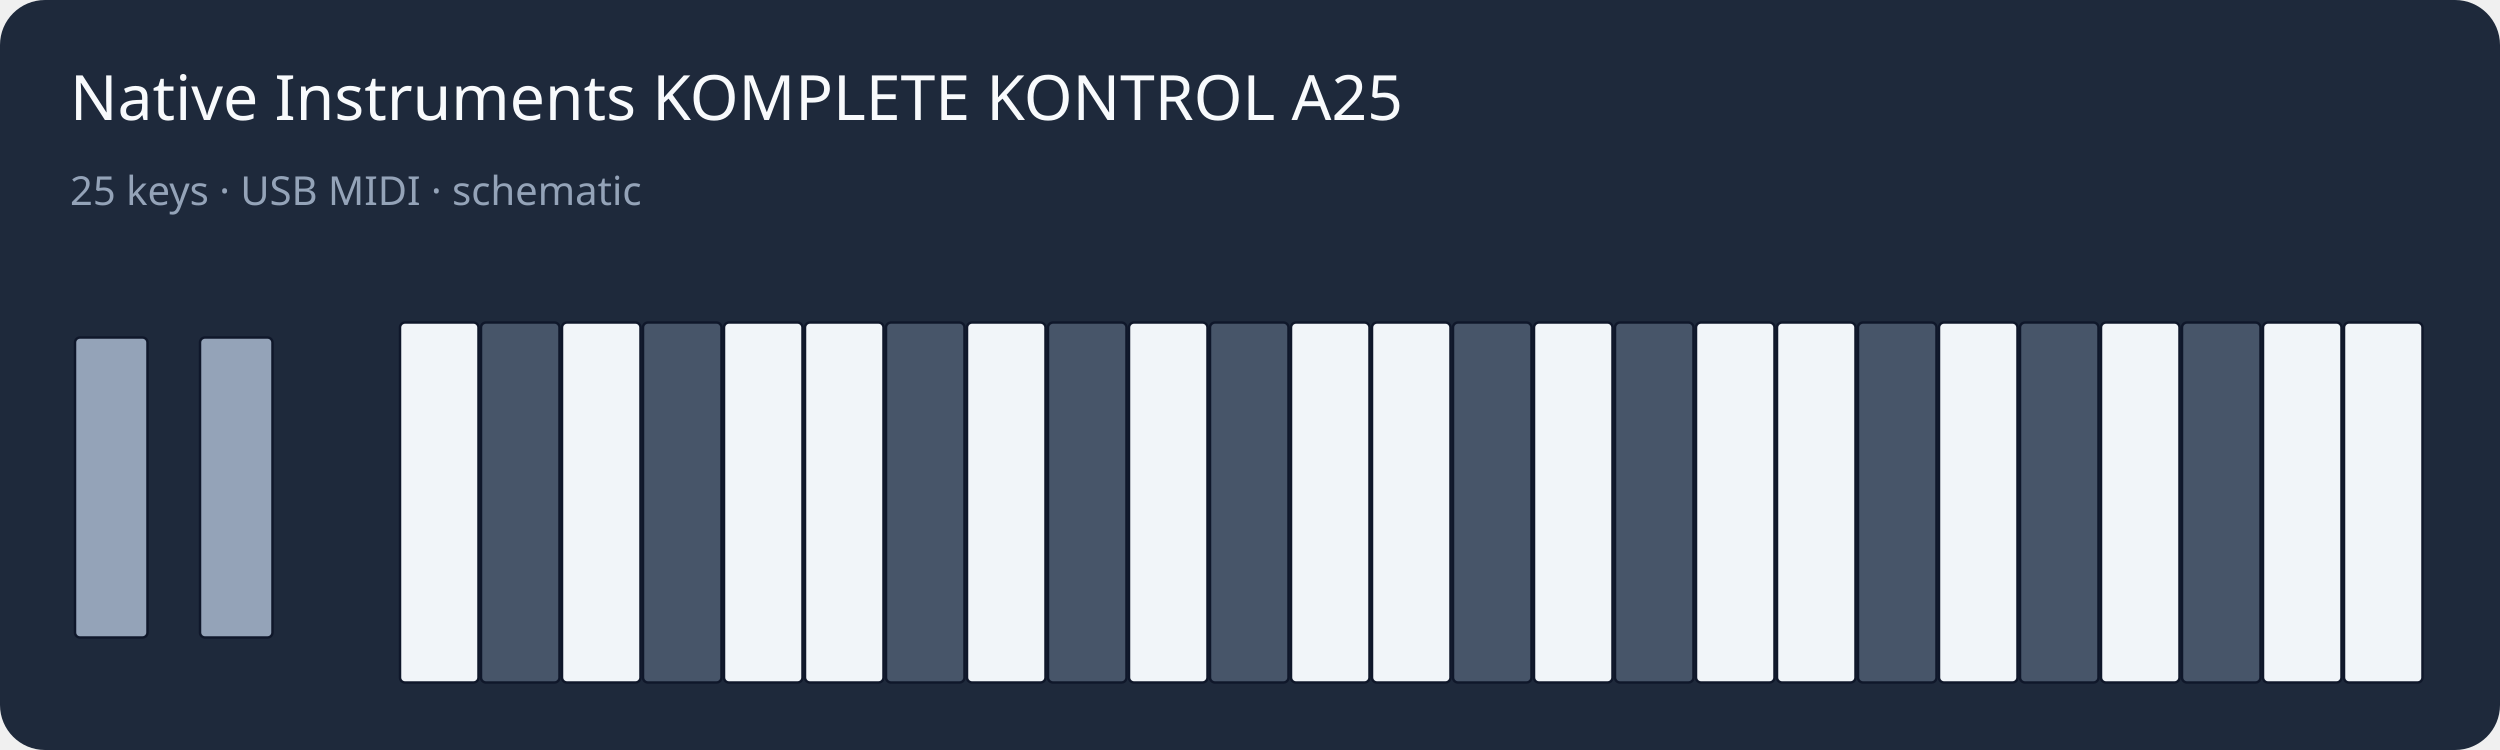
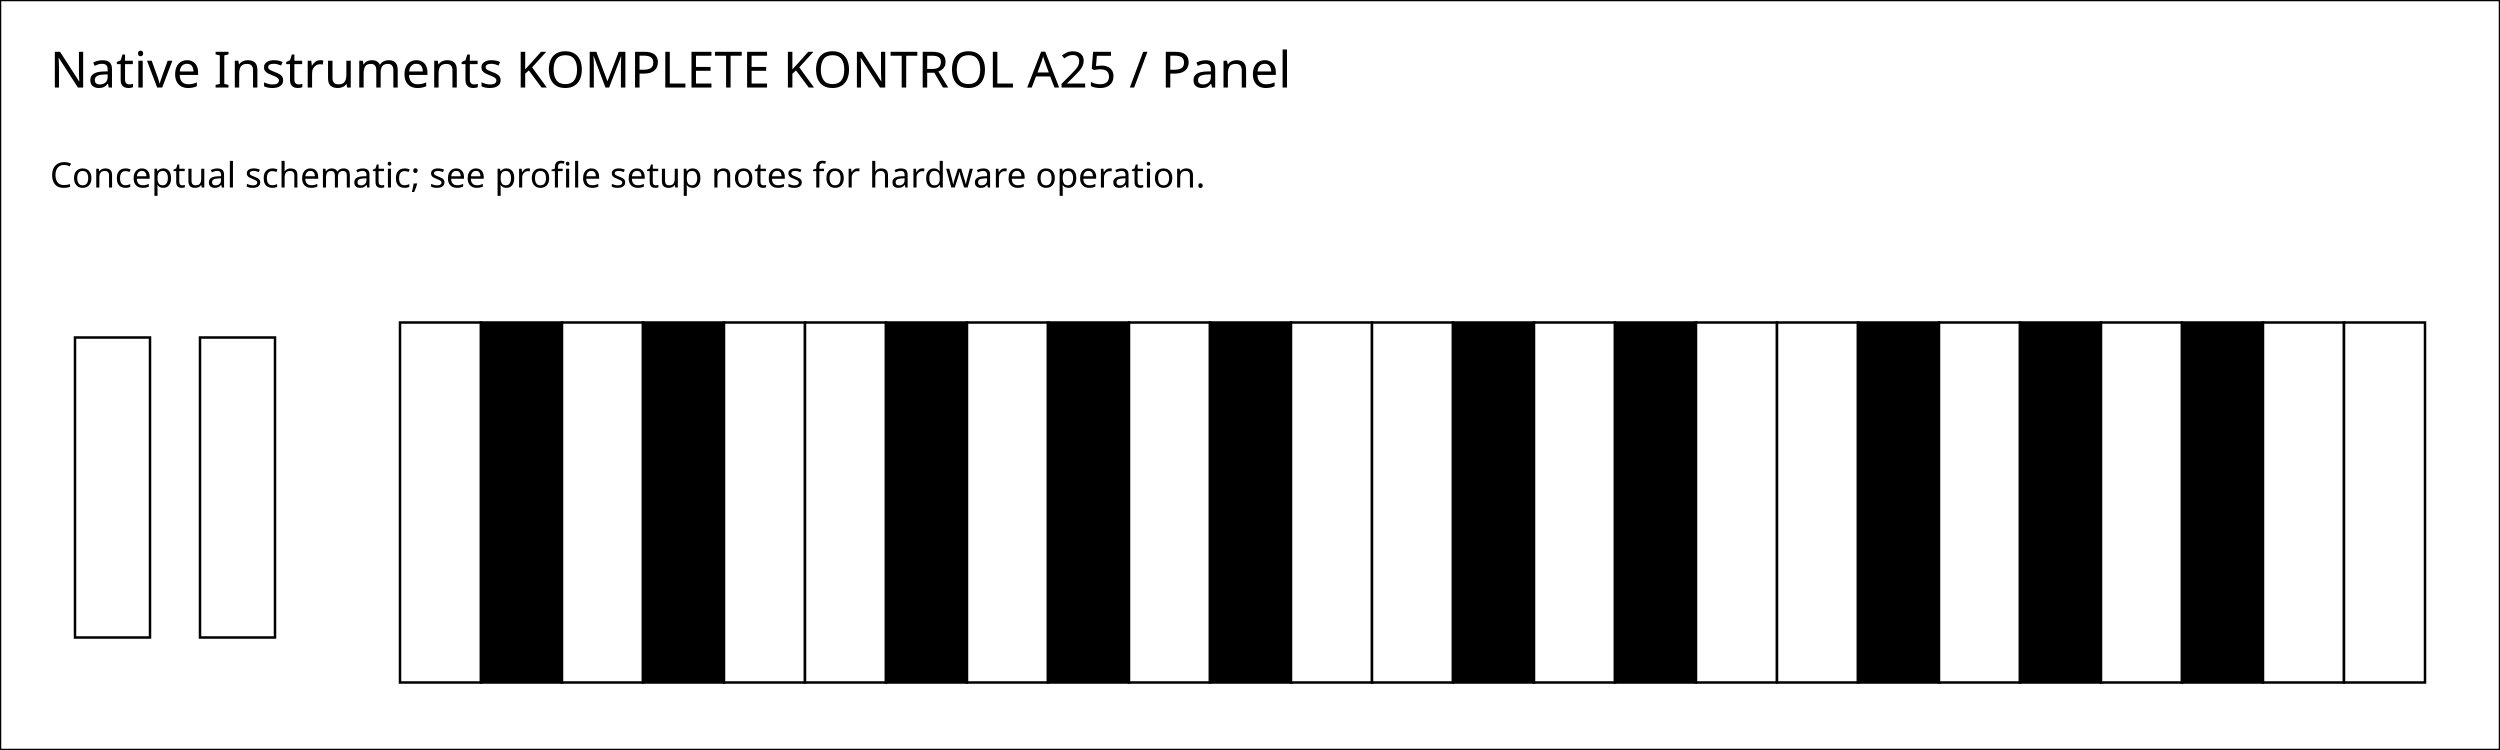
- <svg xmlns="http://www.w3.org/2000/svg" viewBox="0 0 1000 300" role="img" aria-labelledby="title">
-   <rect width="1000" height="300" rx="18" fill="#1e293b" />
-   <text x="28" y="48" fill="#f8fafc" font-family="sans-serif" font-size="25">Native Instruments KOMPLETE KONTROL A25</text>
-   <text x="28" y="82" fill="#94a3b8" font-family="sans-serif" font-size="16">25 keys · USB MIDI · schematic</text>
-   <rect x="30" y="135" width="29" height="120" rx="2" fill="#94a3b8" stroke="#0f172a" />
-   <rect x="80" y="135" width="29" height="120" rx="2" fill="#94a3b8" stroke="#0f172a" />
-   <rect x="160" y="129" width="31.4" height="144" rx="2" fill="#f1f5f9" stroke="#0f172a" />
-   <rect x="192.4" y="129" width="31.4" height="144" rx="2" fill="#475569" stroke="#0f172a" />
-   <rect x="224.8" y="129" width="31.4" height="144" rx="2" fill="#f1f5f9" stroke="#0f172a" />
-   <rect x="257.2" y="129" width="31.4" height="144" rx="2" fill="#475569" stroke="#0f172a" />
-   <rect x="289.6" y="129" width="31.4" height="144" rx="2" fill="#f1f5f9" stroke="#0f172a" />
-   <rect x="322" y="129" width="31.4" height="144" rx="2" fill="#f1f5f9" stroke="#0f172a" />
-   <rect x="354.4" y="129" width="31.4" height="144" rx="2" fill="#475569" stroke="#0f172a" />
-   <rect x="386.8" y="129" width="31.4" height="144" rx="2" fill="#f1f5f9" stroke="#0f172a" />
-   <rect x="419.2" y="129" width="31.4" height="144" rx="2" fill="#475569" stroke="#0f172a" />
-   <rect x="451.6" y="129" width="31.4" height="144" rx="2" fill="#f1f5f9" stroke="#0f172a" />
-   <rect x="484" y="129" width="31.4" height="144" rx="2" fill="#475569" stroke="#0f172a" />
-   <rect x="516.4" y="129" width="31.4" height="144" rx="2" fill="#f1f5f9" stroke="#0f172a" />
-   <rect x="548.8" y="129" width="31.4" height="144" rx="2" fill="#f1f5f9" stroke="#0f172a" />
-   <rect x="581.2" y="129" width="31.4" height="144" rx="2" fill="#475569" stroke="#0f172a" />
-   <rect x="613.6" y="129" width="31.4" height="144" rx="2" fill="#f1f5f9" stroke="#0f172a" />
-   <rect x="646" y="129" width="31.4" height="144" rx="2" fill="#475569" stroke="#0f172a" />
-   <rect x="678.4" y="129" width="31.4" height="144" rx="2" fill="#f1f5f9" stroke="#0f172a" />
-   <rect x="710.8" y="129" width="31.4" height="144" rx="2" fill="#f1f5f9" stroke="#0f172a" />
-   <rect x="743.2" y="129" width="31.4" height="144" rx="2" fill="#475569" stroke="#0f172a" />
-   <rect x="775.6" y="129" width="31.4" height="144" rx="2" fill="#f1f5f9" stroke="#0f172a" />
-   <rect x="808" y="129" width="31.4" height="144" rx="2" fill="#475569" stroke="#0f172a" />
-   <rect x="840.4" y="129" width="31.4" height="144" rx="2" fill="#f1f5f9" stroke="#0f172a" />
-   <rect x="872.8" y="129" width="31.4" height="144" rx="2" fill="#475569" stroke="#0f172a" />
-   <rect x="905.2" y="129" width="31.4" height="144" rx="2" fill="#f1f5f9" stroke="#0f172a" />
-   <rect x="937.6" y="129" width="31.4" height="144" rx="2" fill="#f1f5f9" stroke="#0f172a" />
+ <svg xmlns="http://www.w3.org/2000/svg" viewBox="0 0 1000 300" role="img" aria-labelledby="title description">
+   <rect width="1000" height="300" fill="#fff" stroke="#000" />
+   <text x="20" y="35" font-family="sans-serif" font-size="20" fill="#000">Native Instruments KOMPLETE KONTROL A25 / Panel</text>
+   <text x="20" y="75" font-family="sans-serif" font-size="14" fill="#000">Conceptual schematic; see profile setup notes for hardware operation.</text>
+   <rect id="pitch-bend" x="30" y="135" width="30" height="120" fill="#fff" stroke="#000" />
+   <rect id="modulation" x="80" y="135" width="30" height="120" fill="#fff" stroke="#000" />
+   <rect id="key-0" x="160" y="129" width="32.4" height="144" fill="#fff" stroke="#000" />
+   <rect id="key-1" x="192.4" y="129" width="32.4" height="144" fill="#000" stroke="#000" />
+   <rect id="key-2" x="224.8" y="129" width="32.4" height="144" fill="#fff" stroke="#000" />
+   <rect id="key-3" x="257.2" y="129" width="32.4" height="144" fill="#000" stroke="#000" />
+   <rect id="key-4" x="289.6" y="129" width="32.4" height="144" fill="#fff" stroke="#000" />
+   <rect id="key-5" x="322" y="129" width="32.4" height="144" fill="#fff" stroke="#000" />
+   <rect id="key-6" x="354.4" y="129" width="32.4" height="144" fill="#000" stroke="#000" />
+   <rect id="key-7" x="386.8" y="129" width="32.4" height="144" fill="#fff" stroke="#000" />
+   <rect id="key-8" x="419.2" y="129" width="32.4" height="144" fill="#000" stroke="#000" />
+   <rect id="key-9" x="451.6" y="129" width="32.4" height="144" fill="#fff" stroke="#000" />
+   <rect id="key-10" x="484" y="129" width="32.4" height="144" fill="#000" stroke="#000" />
+   <rect id="key-11" x="516.4" y="129" width="32.4" height="144" fill="#fff" stroke="#000" />
+   <rect id="key-12" x="548.8" y="129" width="32.4" height="144" fill="#fff" stroke="#000" />
+   <rect id="key-13" x="581.2" y="129" width="32.4" height="144" fill="#000" stroke="#000" />
+   <rect id="key-14" x="613.6" y="129" width="32.4" height="144" fill="#fff" stroke="#000" />
+   <rect id="key-15" x="646" y="129" width="32.4" height="144" fill="#000" stroke="#000" />
+   <rect id="key-16" x="678.4" y="129" width="32.4" height="144" fill="#fff" stroke="#000" />
+   <rect id="key-17" x="710.8" y="129" width="32.4" height="144" fill="#fff" stroke="#000" />
+   <rect id="key-18" x="743.2" y="129" width="32.4" height="144" fill="#000" stroke="#000" />
+   <rect id="key-19" x="775.6" y="129" width="32.4" height="144" fill="#fff" stroke="#000" />
+   <rect id="key-20" x="808" y="129" width="32.4" height="144" fill="#000" stroke="#000" />
+   <rect id="key-21" x="840.4" y="129" width="32.4" height="144" fill="#fff" stroke="#000" />
+   <rect id="key-22" x="872.8" y="129" width="32.4" height="144" fill="#000" stroke="#000" />
+   <rect id="key-23" x="905.2" y="129" width="32.4" height="144" fill="#fff" stroke="#000" />
+   <rect id="key-24" x="937.6" y="129" width="32.4" height="144" fill="#fff" stroke="#000" />
</svg>
